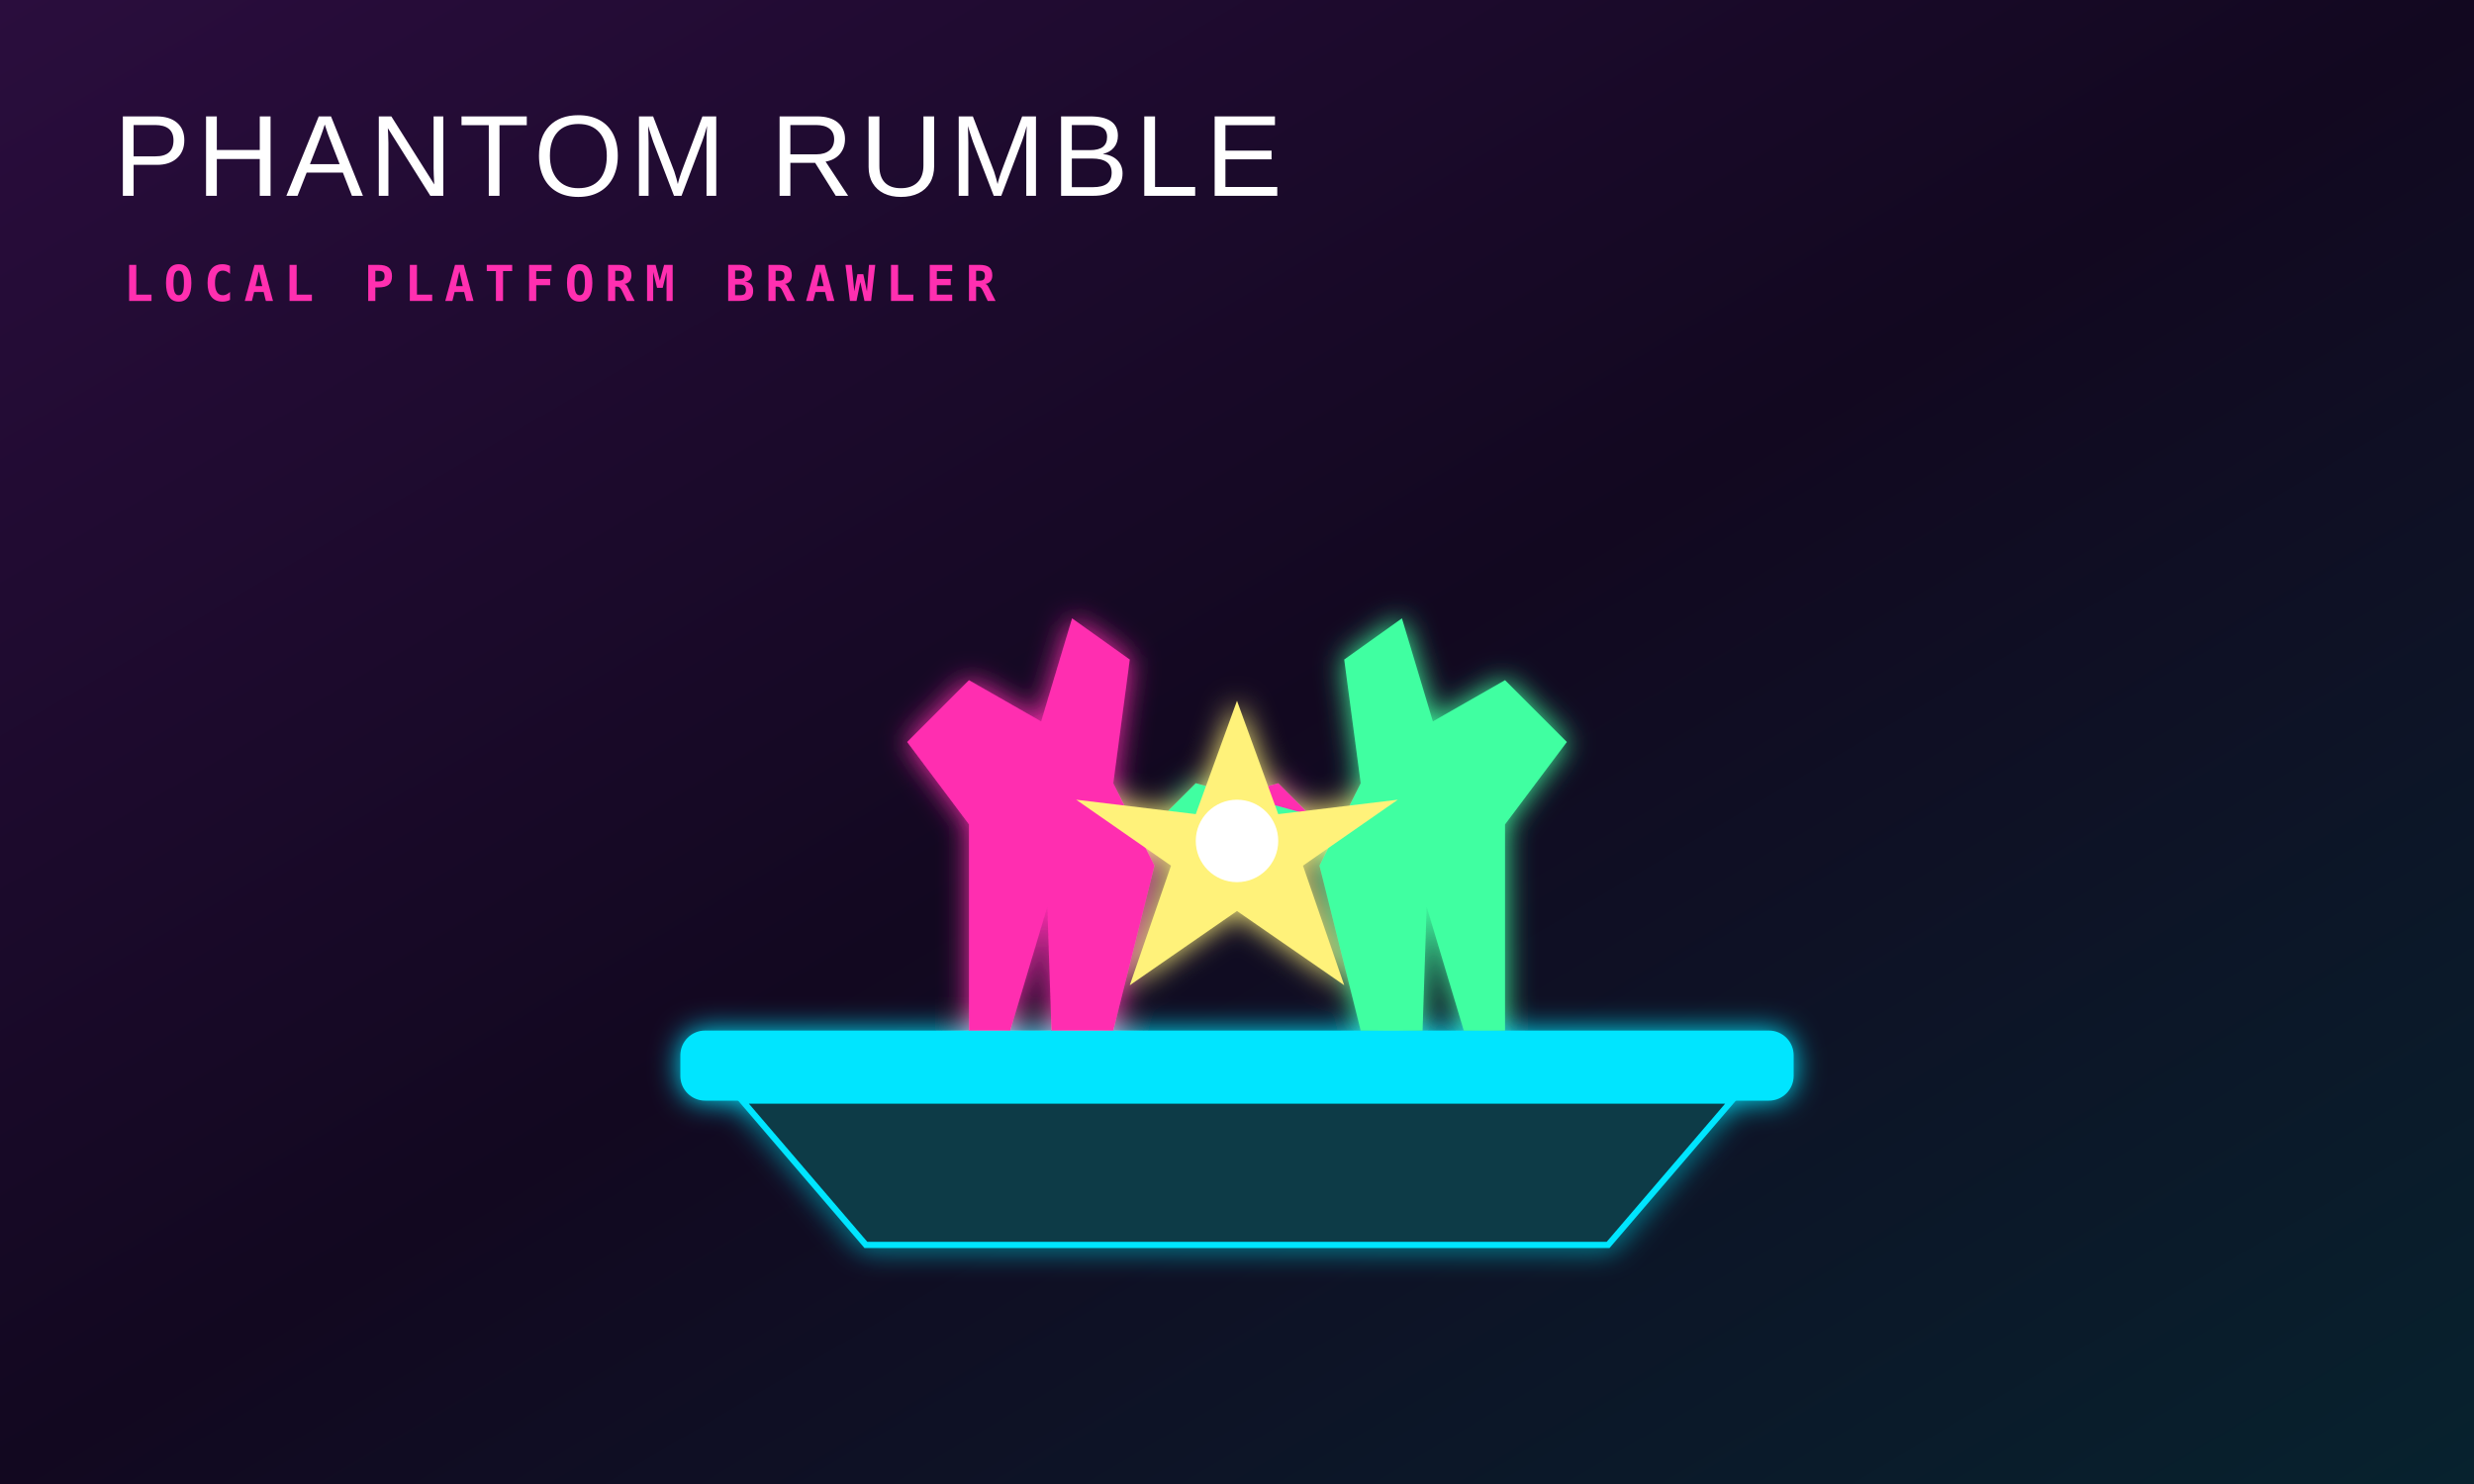
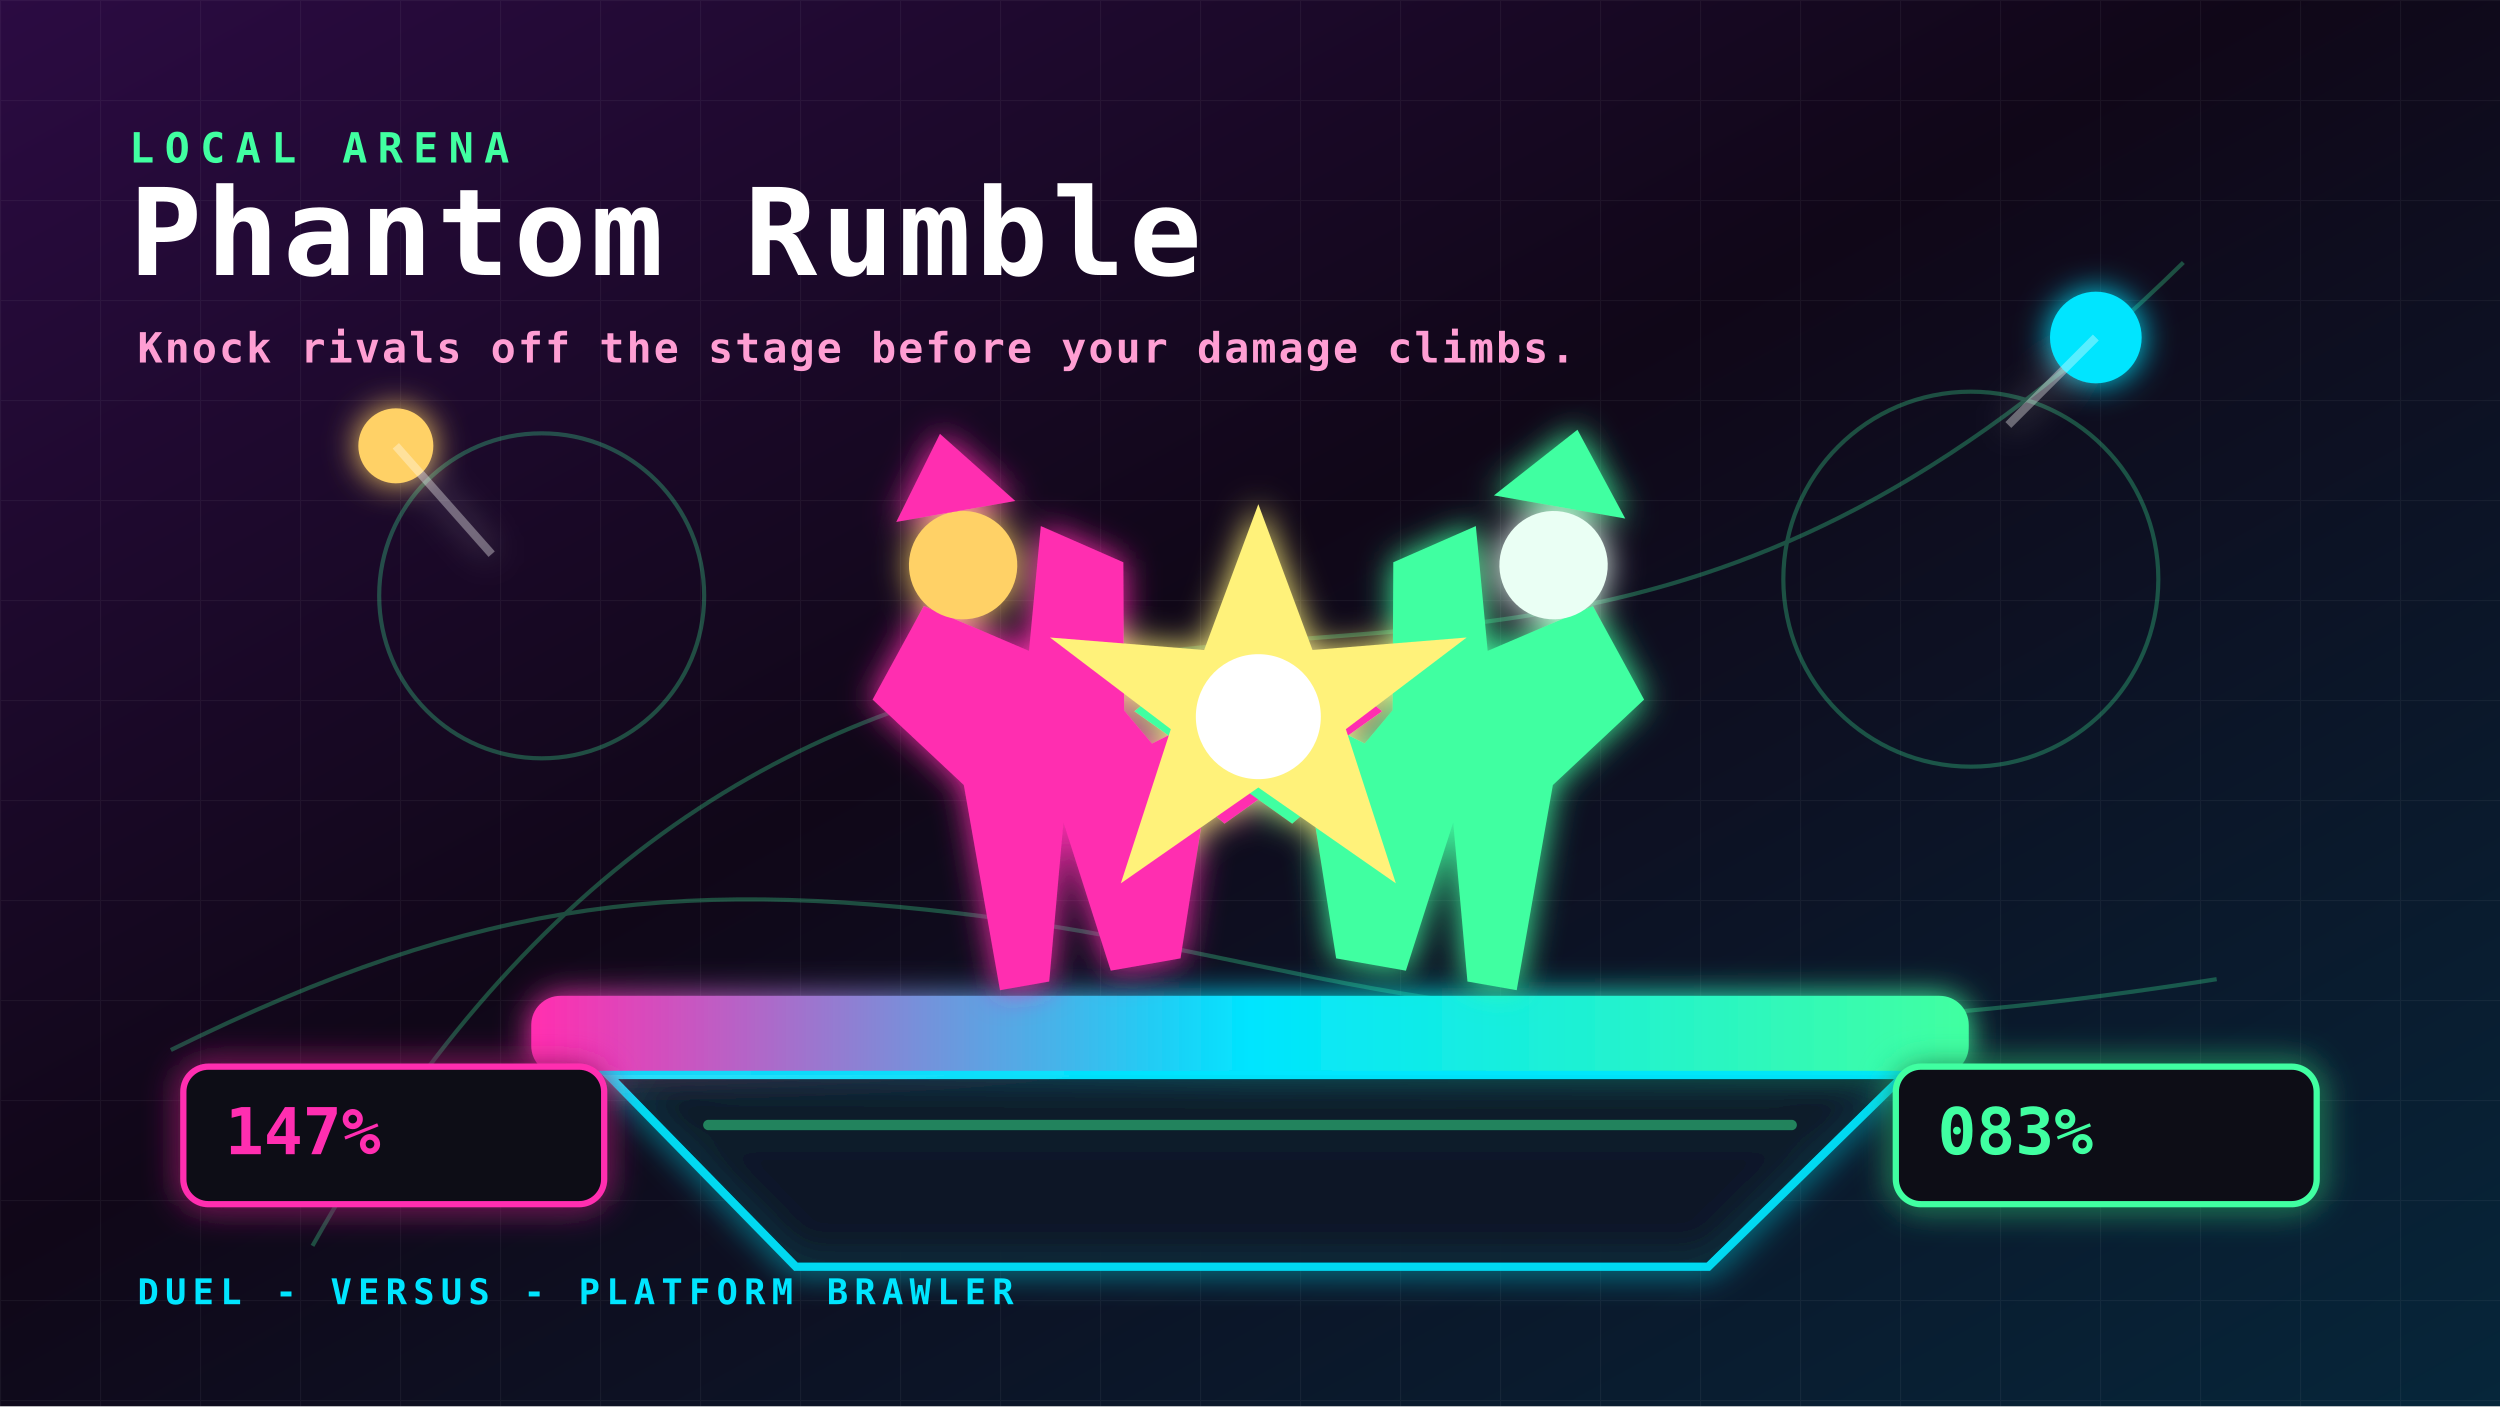
- <svg xmlns="http://www.w3.org/2000/svg" viewBox="0 0 1200 720" role="img" aria-labelledby="title desc">
+ <svg xmlns="http://www.w3.org/2000/svg" width="1200" height="675" viewBox="0 0 1200 675" role="img" aria-labelledby="title desc">
  <defs>
-     <linearGradient id="bg" x1="0" x2="1" y1="0" y2="1">
-       <stop offset="0" stop-color="#2a0d3d" />
-       <stop offset=".5" stop-color="#120820" />
-       <stop offset="1" stop-color="#07222e" />
+     <linearGradient id="bg" x1="0" y1="0" x2="1" y2="1">
+       <stop offset="0" stop-color="#2b0b42" />
+       <stop offset=".45" stop-color="#100718" />
+       <stop offset="1" stop-color="#06263a" />
+     </linearGradient>
+     <linearGradient id="stage" x1="0" y1="0" x2="1" y2="0">
+       <stop offset="0" stop-color="#ff2fb0" />
+       <stop offset=".5" stop-color="#00e5ff" />
+       <stop offset="1" stop-color="#41ffa1" />
    </linearGradient>
    <filter id="glow" x="-50%" y="-50%" width="200%" height="200%">
-       <feGaussianBlur stdDeviation="7" result="b" />
+       <feGaussianBlur stdDeviation="8" result="blur" />
      <feMerge>
-         <feMergeNode in="b" />
+         <feMergeNode in="blur" />
        <feMergeNode in="SourceGraphic" />
      </feMerge>
    </filter>
+     <pattern id="grid" width="48" height="48" patternUnits="userSpaceOnUse">
+       <path d="M48 0H0V48" fill="none" stroke="#ffffff" stroke-opacity=".05" />
+     </pattern>
  </defs>
-   <rect width="1200" height="720" fill="url(#bg)" />
+   <rect width="1200" height="675" fill="url(#bg)" />
+   <rect width="1200" height="675" fill="url(#grid)" />
+   <g opacity=".28" stroke="#41ffa1" stroke-width="2" fill="none">
+     <path d="M150 598 C250 420 374 342 520 318 C690 290 838 332 1048 126" />
+     <path d="M82 504 C232 430 330 420 488 442 C654 466 748 520 1064 470" />
+     <circle cx="260" cy="286" r="78" />
+     <circle cx="946" cy="278" r="90" />
+   </g>
  <g filter="url(#glow)">
-     <rect x="330" y="500" width="540" height="34" rx="12" fill="#00e5ff" />
-     <path d="M360 534 L420 604 L780 604 L840 534 Z" fill="#0a3b47" stroke="#00e5ff" stroke-width="3" />
-     <path d="M470 500 L470 400 L440 360 L470 330 L505 350 L520 300 L548 320 L540 380 L560 420 L540 500 L510 500 L508 440 L490 500 Z" fill="#ff2fb0" />
-     <path d="M548 400 L620 380 L640 400 L575 425 Z" fill="#ff2fb0" />
-     <path d="M730 500 L730 400 L760 360 L730 330 L695 350 L680 300 L652 320 L660 380 L640 420 L660 500 L690 500 L692 440 L710 500 Z" fill="#41ffa1" />
-     <path d="M652 400 L580 380 L560 400 L625 425 Z" fill="#41ffa1" />
-     <polygon points="600,340 620,395 678,388 632,420 652,478 600,442 548,478 568,420 522,388 580,395" fill="#fff27a" />
-     <circle cx="600" cy="408" r="20" fill="#ffffff" />
+     <rect x="255" y="478" width="690" height="38" rx="14" fill="url(#stage)" />
+     <path d="M292 516 L382 608 H820 L914 516 Z" fill="#071725" stroke="#00e5ff" stroke-width="4" opacity=".9" />
+     <path d="M340 540 H860" stroke="#41ffa1" stroke-opacity=".45" stroke-width="5" stroke-linecap="round" />
  </g>
-   <text x="55" y="95" fill="#ffffff" font-family="Arial Black,Arial,sans-serif" font-size="56" letter-spacing="3">PHANTOM RUMBLE</text>
-   <text x="60" y="146" fill="#ff2fb0" font-family="ui-monospace,Menlo,monospace" font-size="24" font-weight="900" letter-spacing="5">LOCAL PLATFORM BRAWLER</text>
+   <g filter="url(#glow)">
+     <g transform="translate(472 430) rotate(-10)">
+       <path d="M0 46 L0 -54 L-36 -102 L-4 -142 L42 -112 L58 -170 L94 -146 L82 -76 L112 -24 L88 46 L54 46 L44 -28 L24 46 Z" fill="#ff2fb0" />
+       <path d="M86 -56 L178 -84 L204 -54 L120 -14 Z" fill="#ff2fb0" />
+       <circle cx="18" cy="-158" r="26" fill="#ffd166" />
+       <path d="M-10 -184 L18 -222 L48 -184" fill="#ff2fb0" />
+     </g>
+     <g transform="translate(736 430) scale(-1 1) rotate(-10)">
+       <path d="M0 46 L0 -54 L-36 -102 L-4 -142 L42 -112 L58 -170 L94 -146 L82 -76 L112 -24 L88 46 L54 46 L44 -28 L24 46 Z" fill="#41ffa1" />
+       <path d="M86 -56 L178 -84 L204 -54 L120 -14 Z" fill="#41ffa1" />
+       <circle cx="18" cy="-158" r="26" fill="#eafff4" />
+       <path d="M-12 -186 L18 -224 L52 -186" fill="#41ffa1" />
+     </g>
+     <polygon points="604,242 630,312 704,306 646,350 670,424 604,378 538,424 562,350 504,306 578,312" fill="#fff27a" />
+     <circle cx="604" cy="344" r="30" fill="#ffffff" />
+   </g>
+   <g filter="url(#glow)" font-family="ui-monospace,Menlo,Consolas,monospace" font-weight="900">
+     <g transform="translate(88 512)">
+       <rect width="202" height="66" rx="12" fill="#100718" stroke="#ff2fb0" stroke-width="3" />
+       <text x="20" y="42" fill="#ff2fb0" font-size="31">147%</text>
+     </g>
+     <g transform="translate(910 512)">
+       <rect width="202" height="66" rx="12" fill="#100718" stroke="#41ffa1" stroke-width="3" />
+       <text x="20" y="42" fill="#41ffa1" font-size="31">083%</text>
+     </g>
+     <circle cx="1006" cy="162" r="22" fill="#00e5ff" />
+     <circle cx="190" cy="214" r="18" fill="#ffd166" />
+     <path d="M1006 162 l-42 42M190 214 l46 52" stroke="#ffffff" stroke-opacity=".35" stroke-width="4" />
+   </g>
+   <g font-family="ui-monospace,Menlo,Consolas,monospace">
+     <text x="62" y="78" fill="#41ffa1" font-size="20" font-weight="900" letter-spacing="5">LOCAL ARENA</text>
+     <text x="62" y="132" fill="#ffffff" font-size="58" font-weight="900" letter-spacing="2">Phantom Rumble</text>
+     <text x="66" y="174" fill="#ff9ed3" font-size="20" font-weight="700" letter-spacing="1">Knock rivals off the stage before your damage climbs.</text>
+     <text x="66" y="626" fill="#00e5ff" font-size="17" font-weight="900" letter-spacing="3">DUEL - VERSUS - PLATFORM BRAWLER</text>
+   </g>
</svg>
